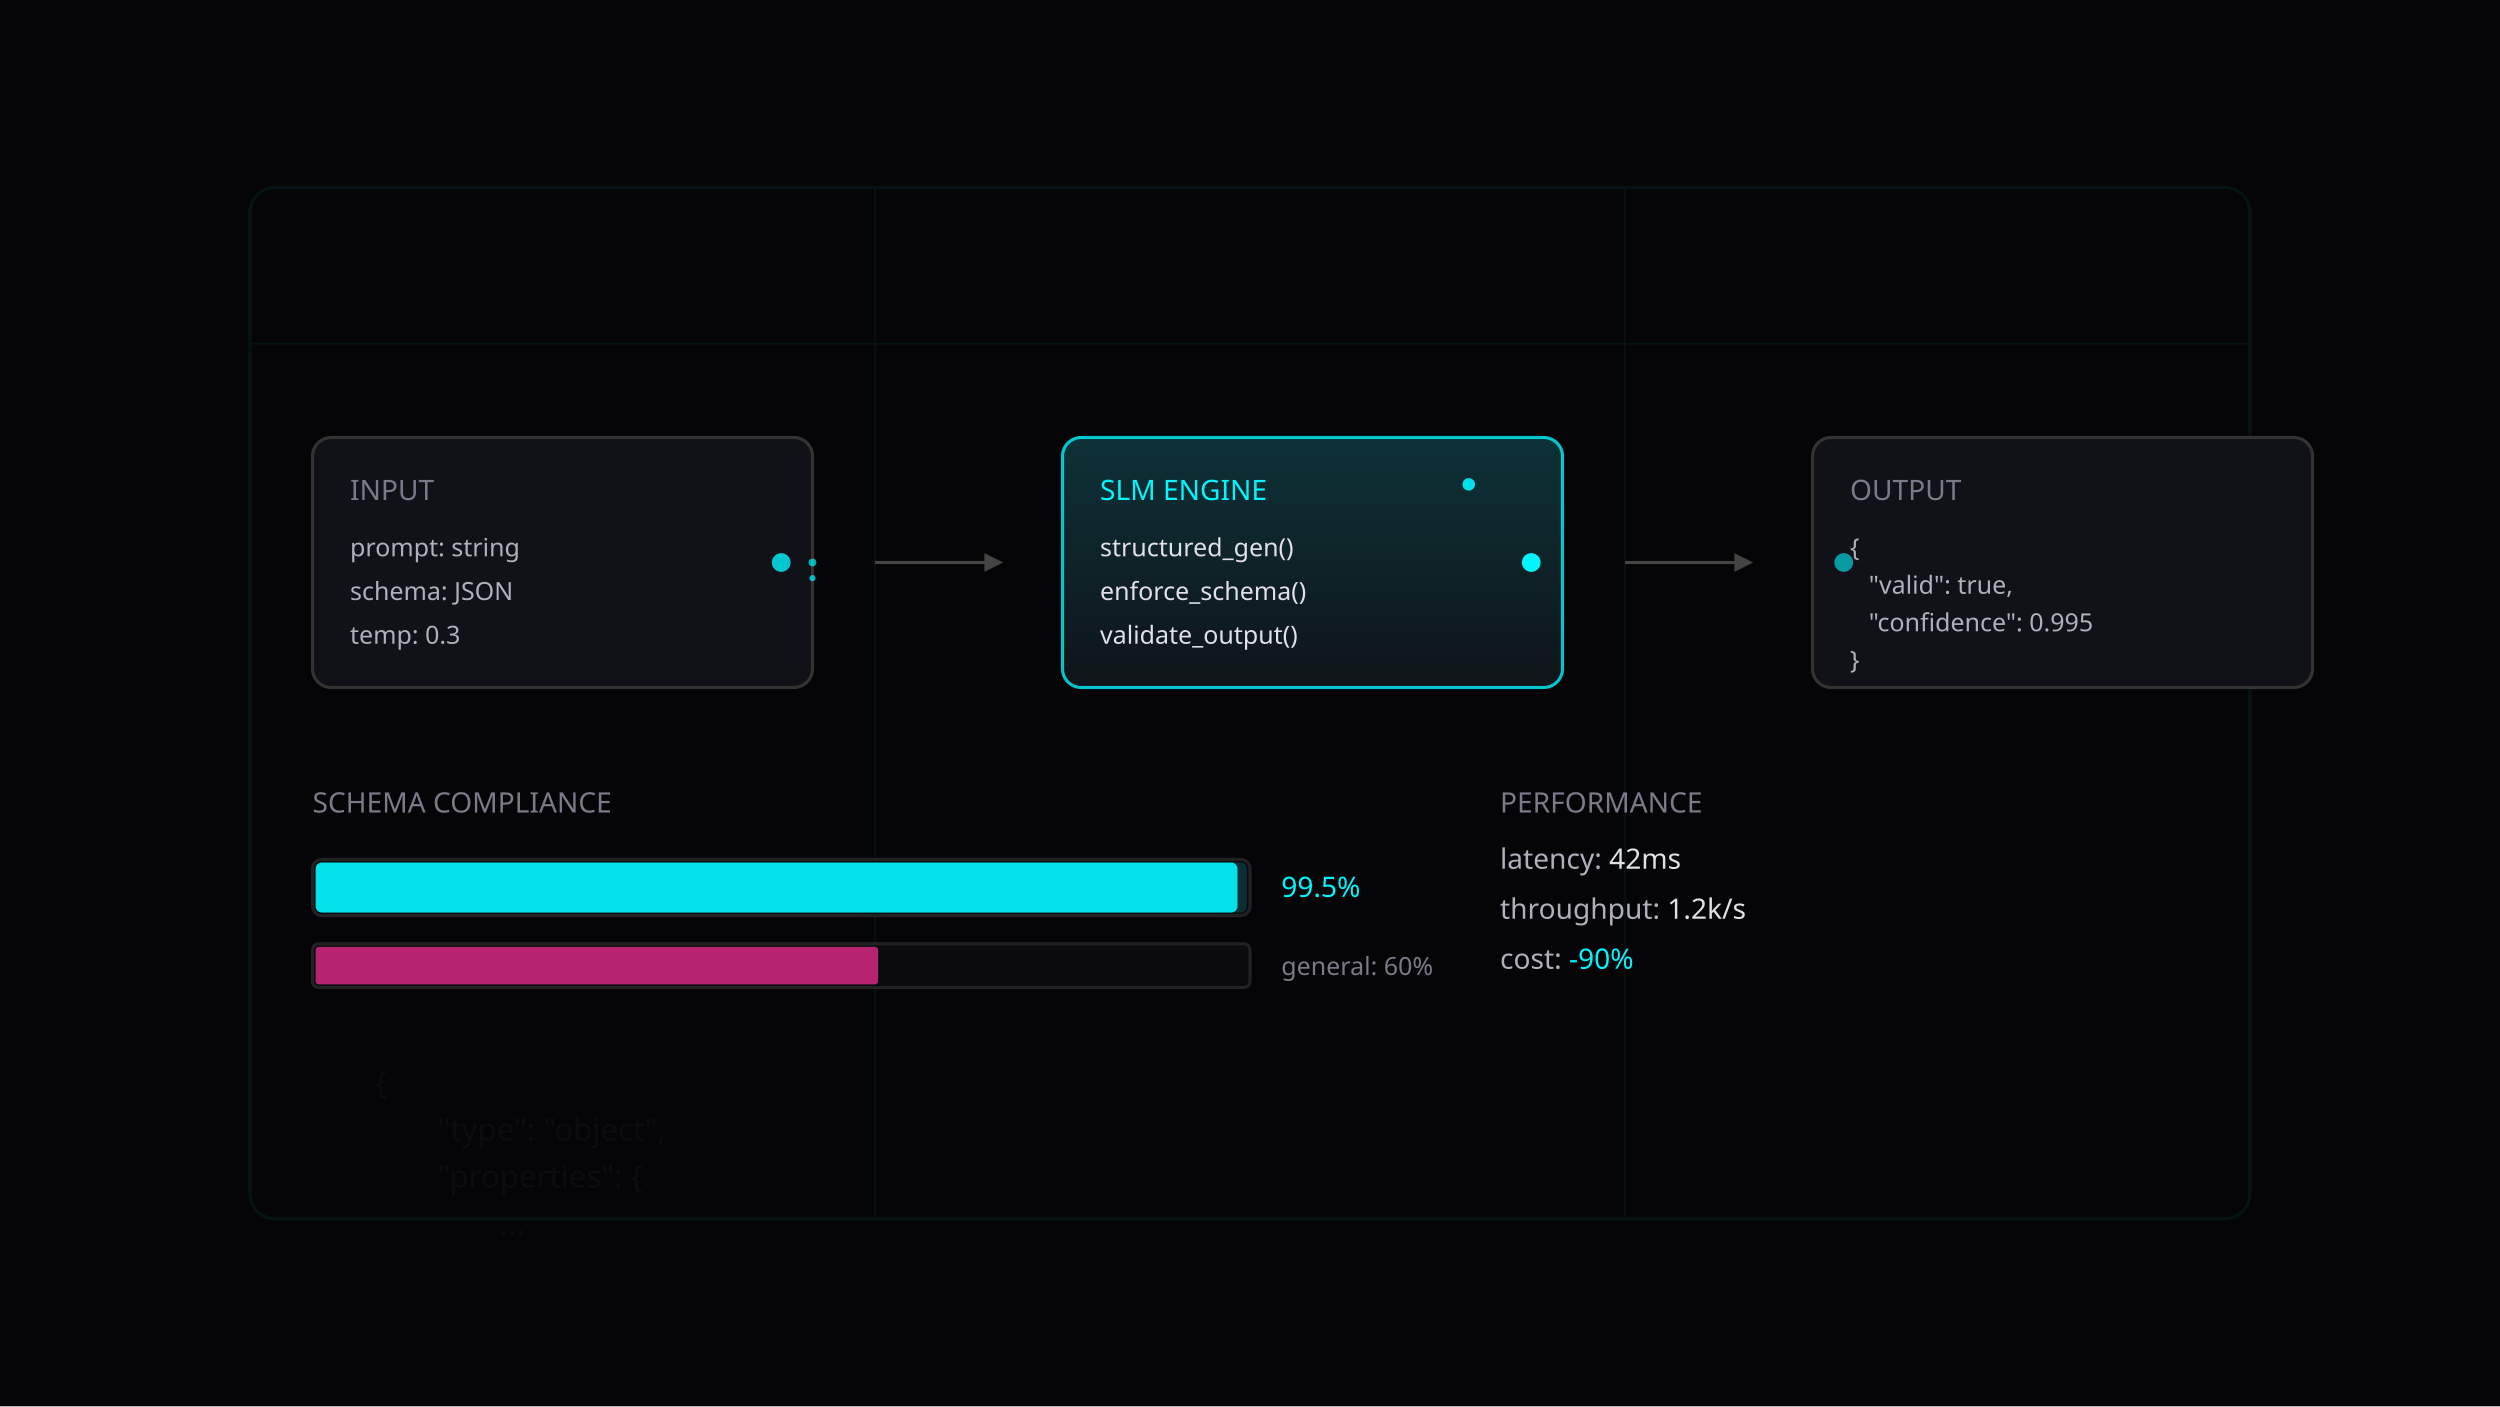
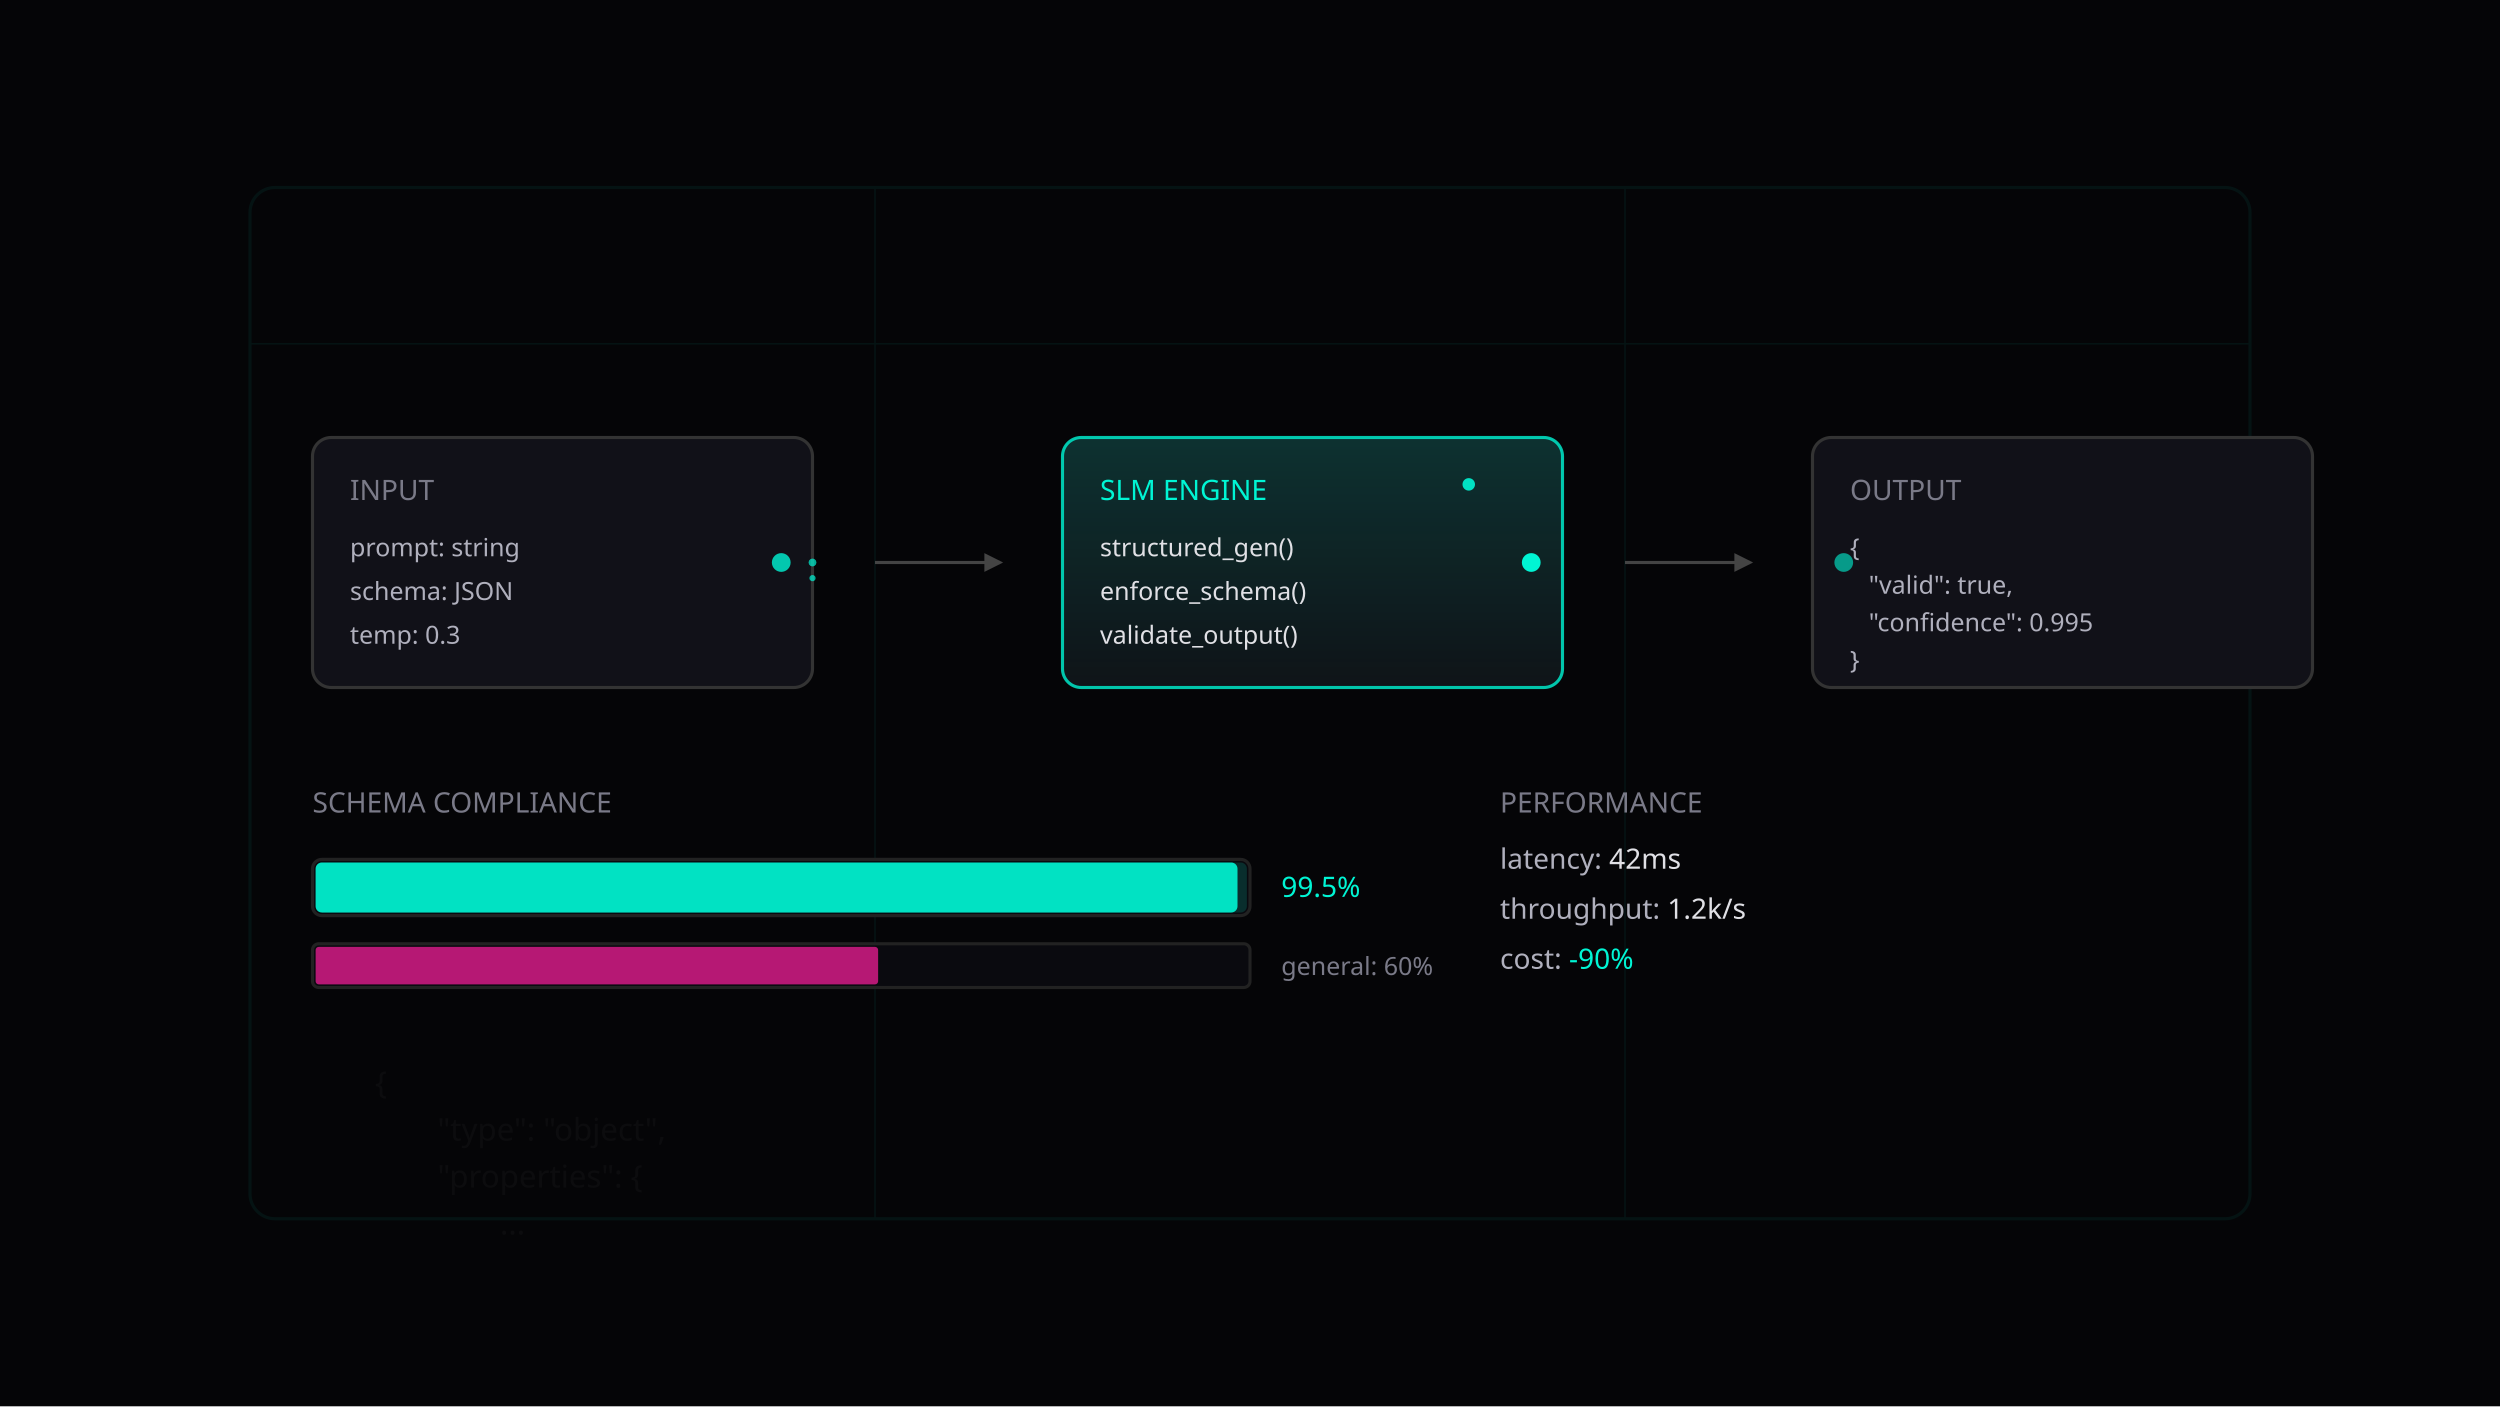
<svg xmlns="http://www.w3.org/2000/svg" viewBox="0 0 800 450" fill="none">
  <defs>
    <linearGradient id="bg3" x1="0" y1="0" x2="800" y2="450">
      <stop offset="0%" stop-color="#050507" />
      <stop offset="100%" stop-color="#0a0a0f" />
    </linearGradient>
    <linearGradient id="schema" x1="0" y1="0" x2="0" y2="1">
-       <stop offset="0%" stop-color="#00f5ff" stop-opacity="0.15" />
-       <stop offset="100%" stop-color="#00f5ff" stop-opacity="0.02" />
+       <stop offset="0%" stop-color="#00f5d4" stop-opacity="0.15" />
+       <stop offset="100%" stop-color="#00f5d4" stop-opacity="0.02" />
    </linearGradient>
  </defs>
  <rect width="800" height="450" fill="url(#bg3)" />
  <g opacity="0.06">
-     <rect x="80" y="60" width="640" height="330" rx="8" fill="none" stroke="#00f5ff" stroke-width="1" />
-     <line x1="80" y1="110" x2="720" y2="110" stroke="#00f5ff" stroke-width="0.5" />
-     <line x1="280" y1="60" x2="280" y2="390" stroke="#00f5ff" stroke-width="0.5" />
-     <line x1="520" y1="60" x2="520" y2="390" stroke="#00f5ff" stroke-width="0.5" />
+     <rect x="80" y="60" width="640" height="330" rx="8" fill="none" stroke="#00f5d4" stroke-width="1" />
+     <line x1="80" y1="110" x2="720" y2="110" stroke="#00f5d4" stroke-width="0.5" />
+     <line x1="280" y1="60" x2="280" y2="390" stroke="#00f5d4" stroke-width="0.5" />
+     <line x1="520" y1="60" x2="520" y2="390" stroke="#00f5d4" stroke-width="0.5" />
  </g>
  <g transform="translate(100 140)">
    <g>
      <rect width="160" height="80" rx="6" fill="#111118" stroke="#333" stroke-width="1" />
      <text x="12" y="20" font-family="JetBrains Mono" font-size="9" fill="#7a7a88">INPUT</text>
      <g font-family="JetBrains Mono" font-size="8" fill="#b0b0bd">
        <text x="12" y="38">prompt: string</text>
        <text x="12" y="52">schema: JSON</text>
        <text x="12" y="66">temp: 0.3</text>
      </g>
-       <circle cx="150" cy="40" r="3" fill="#00f5ff" opacity="0.8" />
+       <circle cx="150" cy="40" r="3" fill="#00f5d4" opacity="0.8" />
    </g>
    <path d="M180 40h40" stroke="#444" stroke-width="1" marker-end="url(#arrow)" />
    <g transform="translate(240 0)">
-       <rect width="160" height="80" rx="6" fill="#111118" stroke="#00f5ff" stroke-width="1" opacity="0.8" />
+       <rect width="160" height="80" rx="6" fill="#111118" stroke="#00f5d4" stroke-width="1" opacity="0.8" />
      <rect width="160" height="80" rx="6" fill="url(#schema)" />
-       <text x="12" y="20" font-family="JetBrains Mono" font-size="9" fill="#00f5ff">SLM ENGINE</text>
+       <text x="12" y="20" font-family="JetBrains Mono" font-size="9" fill="#00f5d4">SLM ENGINE</text>
      <g font-family="JetBrains Mono" font-size="8" fill="#e0e0e5">
        <text x="12" y="38">structured_gen()</text>
        <text x="12" y="52">enforce_schema()</text>
        <text x="12" y="66">validate_output()</text>
      </g>
-       <circle cx="150" cy="40" r="3" fill="#00f5ff" />
+       <circle cx="150" cy="40" r="3" fill="#00f5d4" />
      <g transform="translate(130 15)">
-         <circle r="2" fill="#00f5ff" opacity="0.9">
+         <circle r="2" fill="#00f5d4" opacity="0.9">
          <animate attributeName="opacity" values="0.9;0.3;0.9" dur="1.5s" repeatCount="indefinite" />
        </circle>
      </g>
    </g>
    <path d="M420 40h40" stroke="#444" stroke-width="1" marker-end="url(#arrow)" />
    <g transform="translate(480 0)">
      <rect width="160" height="80" rx="6" fill="#111118" stroke="#333" stroke-width="1" />
      <text x="12" y="20" font-family="JetBrains Mono" font-size="9" fill="#7a7a88">OUTPUT</text>
      <g font-family="JetBrains Mono" font-size="8" fill="#b0b0bd">
        <text x="12" y="38">{</text>
        <text x="18" y="50">"valid": true,</text>
        <text x="18" y="62">"confidence": 0.995</text>
        <text x="12" y="74">}</text>
      </g>
-       <circle cx="10" cy="40" r="3" fill="#00f5ff" opacity="0.6" />
+       <circle cx="10" cy="40" r="3" fill="#00f5d4" opacity="0.6" />
    </g>
  </g>
  <g transform="translate(100 260)">
    <text x="0" y="0" font-family="JetBrains Mono" font-size="9" fill="#7a7a88">SCHEMA COMPLIANCE</text>
    <g transform="translate(0 15)">
      <rect width="300" height="18" rx="3" fill="#0a0a0f" stroke="#222" stroke-width="1" />
-       <rect width="298" height="16" x="1" y="1" rx="2" fill="#00f5ff" opacity="0.15" />
-       <rect width="295" height="16" x="1" y="1" rx="2" fill="#00f5ff" opacity="0.9" />
-       <text x="310" y="12" font-family="JetBrains Mono" font-size="9" fill="#00f5ff">99.5%</text>
+       <rect width="298" height="16" x="1" y="1" rx="2" fill="#00f5d4" opacity="0.15" />
+       <rect width="295" height="16" x="1" y="1" rx="2" fill="#00f5d4" opacity="0.9" />
+       <text x="310" y="12" font-family="JetBrains Mono" font-size="9" fill="#00f5d4">99.5%</text>
    </g>
    <g transform="translate(0 42)">
      <rect width="300" height="14" rx="2" fill="#0a0a0f" stroke="#222" stroke-width="1" />
-       <rect width="180" height="12" x="1" y="1" rx="1" fill="#ff2e9a" opacity="0.7" />
+       <rect width="180" height="12" x="1" y="1" rx="1" fill="#ff1e9f" opacity="0.7" />
      <text x="310" y="10" font-family="JetBrains Mono" font-size="8" fill="#7a7a88">general: 60%</text>
    </g>
  </g>
  <g transform="translate(480 260)" font-family="JetBrains Mono" font-size="9">
    <text x="0" y="0" fill="#7a7a88">PERFORMANCE</text>
    <g transform="translate(0 18)" fill="#b0b0bd">
      <text x="0" y="0">latency: <tspan fill="#e0e0e5">42ms</tspan>
      </text>
      <text x="0" y="16">throughput: <tspan fill="#e0e0e5">1.2k/s</tspan>
      </text>
-       <text x="0" y="32">cost: <tspan fill="#00f5ff">-90%</tspan>
+       <text x="0" y="32">cost: <tspan fill="#00f5d4">-90%</tspan>
      </text>
    </g>
  </g>
  <g opacity="0.7">
-     <circle cx="260" cy="180" r="1.2" fill="#00f5ff">
+     <circle cx="260" cy="180" r="1.2" fill="#00f5d4">
      <animate attributeName="cx" values="260;460" dur="2s" repeatCount="indefinite" />
      <animate attributeName="opacity" values="0;0.7;0" dur="2s" repeatCount="indefinite" />
    </circle>
-     <circle cx="260" cy="180" r="1.2" fill="#00f5ff">
+     <circle cx="260" cy="180" r="1.2" fill="#00f5d4">
      <animate attributeName="cx" values="260;460" dur="2s" begin="0.3s" repeatCount="indefinite" />
      <animate attributeName="opacity" values="0;0.7;0" dur="2s" begin="0.3s" repeatCount="indefinite" />
    </circle>
-     <circle cx="260" cy="185" r="1" fill="#00f5ff">
+     <circle cx="260" cy="185" r="1" fill="#00f5d4">
      <animate attributeName="cx" values="260;460" dur="2.2s" begin="0.6s" repeatCount="indefinite" />
      <animate attributeName="opacity" values="0;0.5;0" dur="2.2s" begin="0.6s" repeatCount="indefinite" />
    </circle>
  </g>
  <defs>
    <marker id="arrow" markerWidth="6" markerHeight="6" refX="5" refY="3" orient="auto">
      <path d="M0,0 L0,6 L6,3 z" fill="#444" />
    </marker>
  </defs>
  <g opacity="0.03" font-family="JetBrains Mono" font-size="10" fill="white">
    <text x="120" y="350">{</text>
    <text x="140" y="365">"type": "object",</text>
    <text x="140" y="380">"properties": {</text>
    <text x="160" y="395">...</text>
  </g>
</svg>
